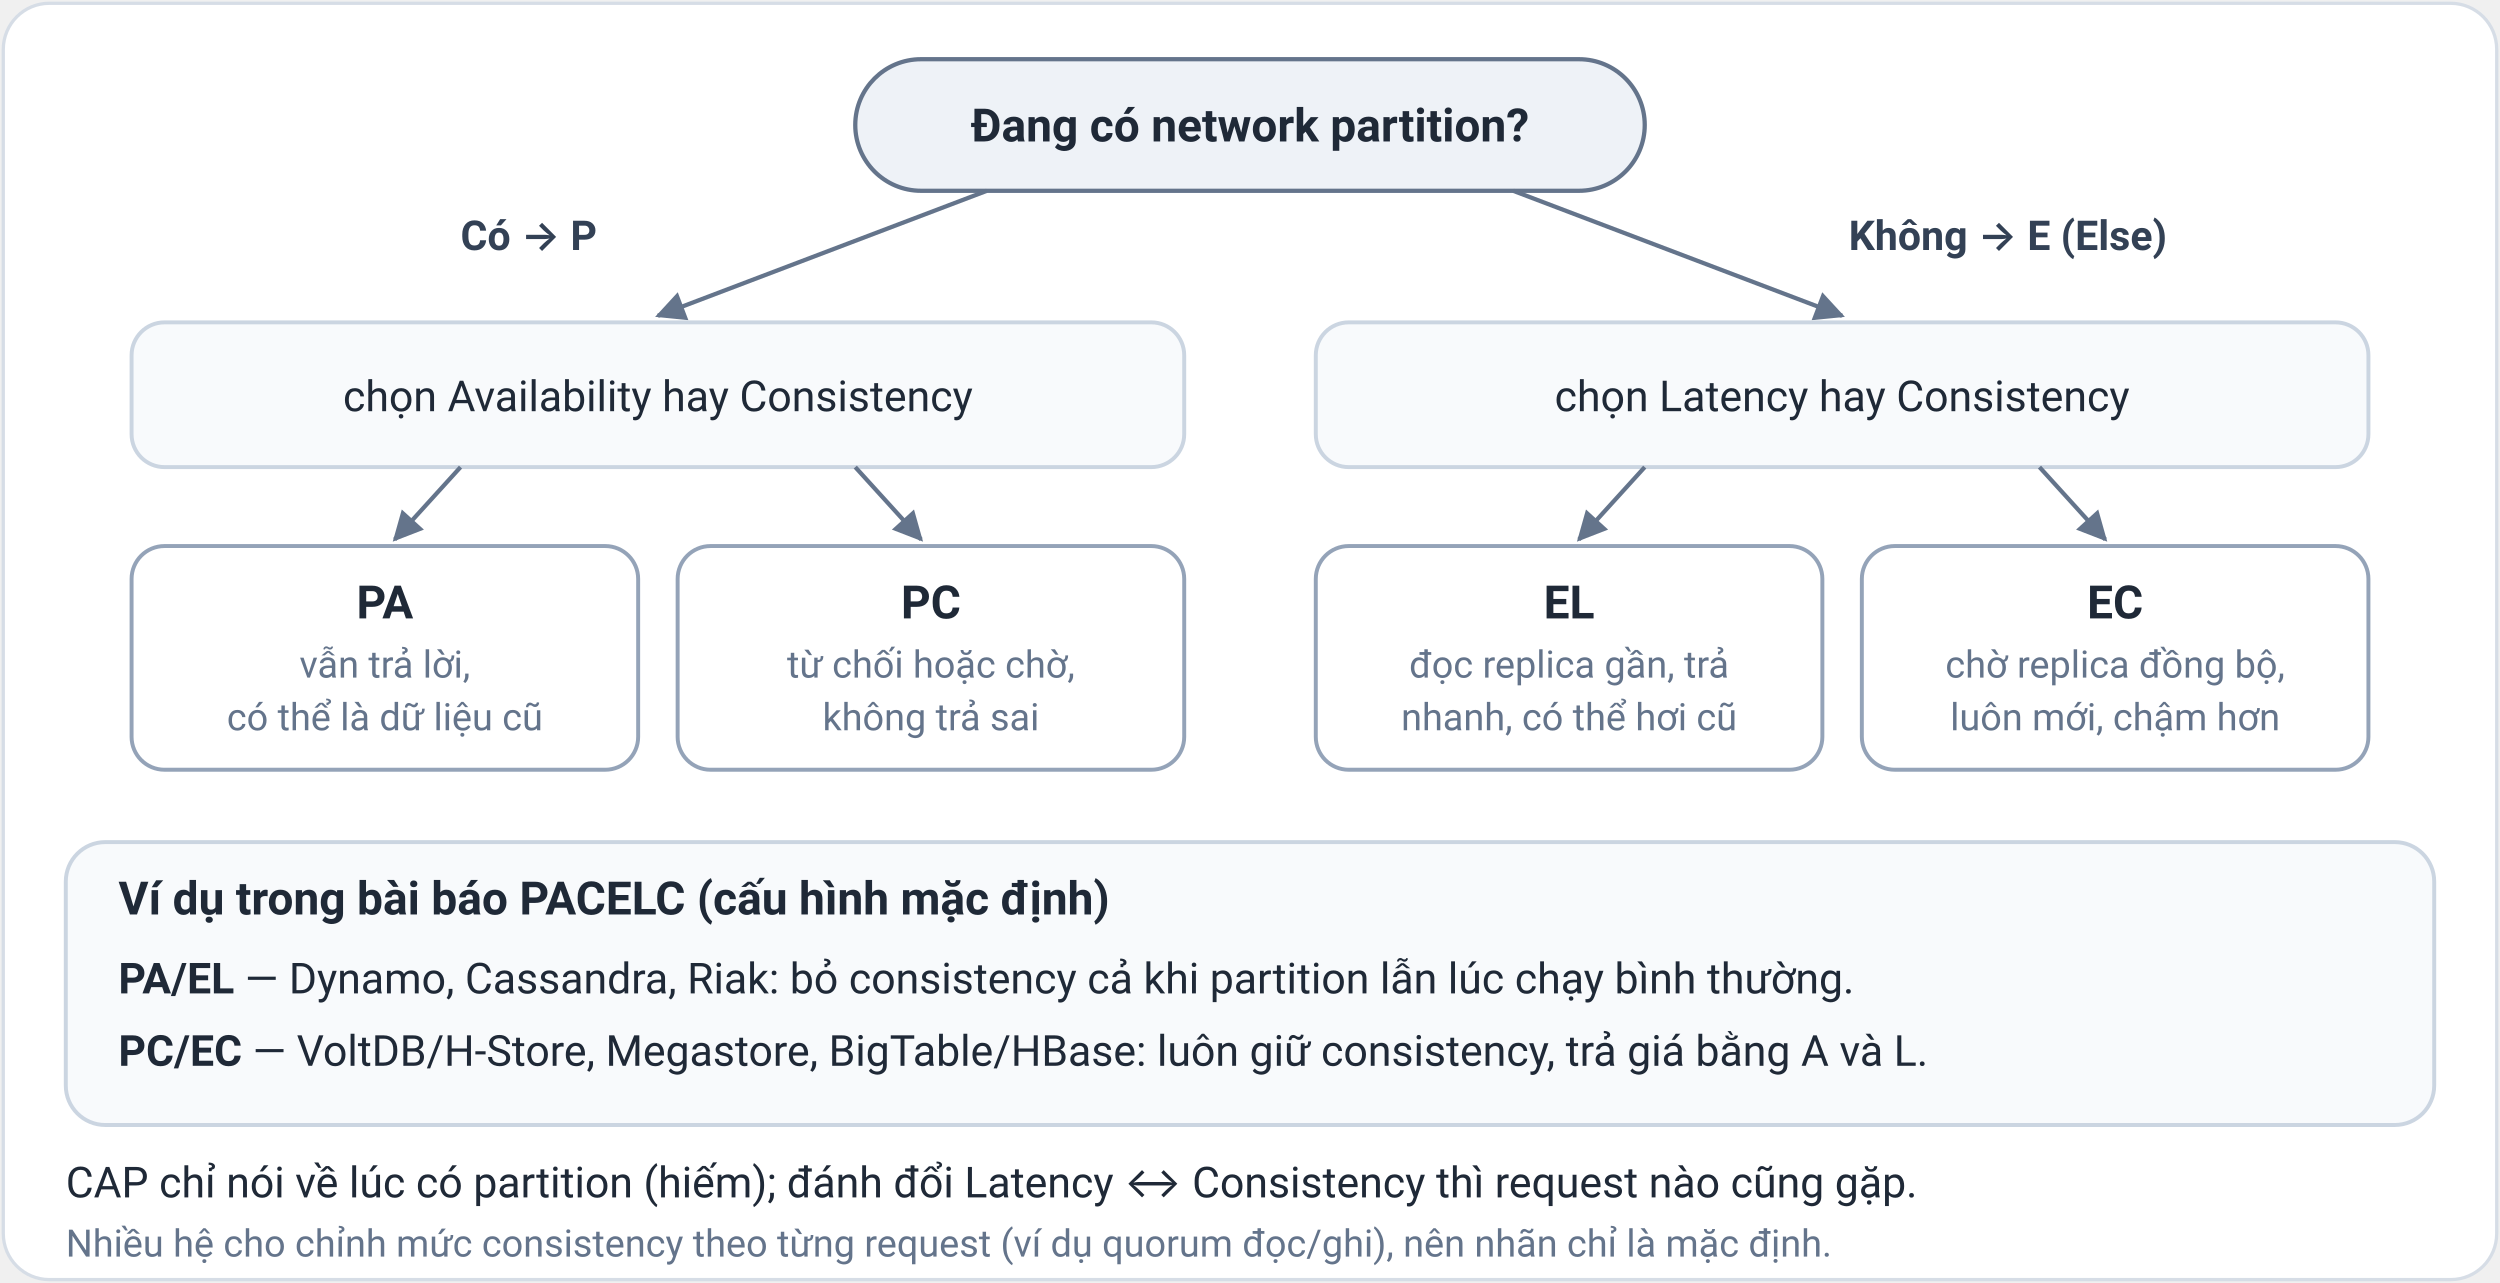
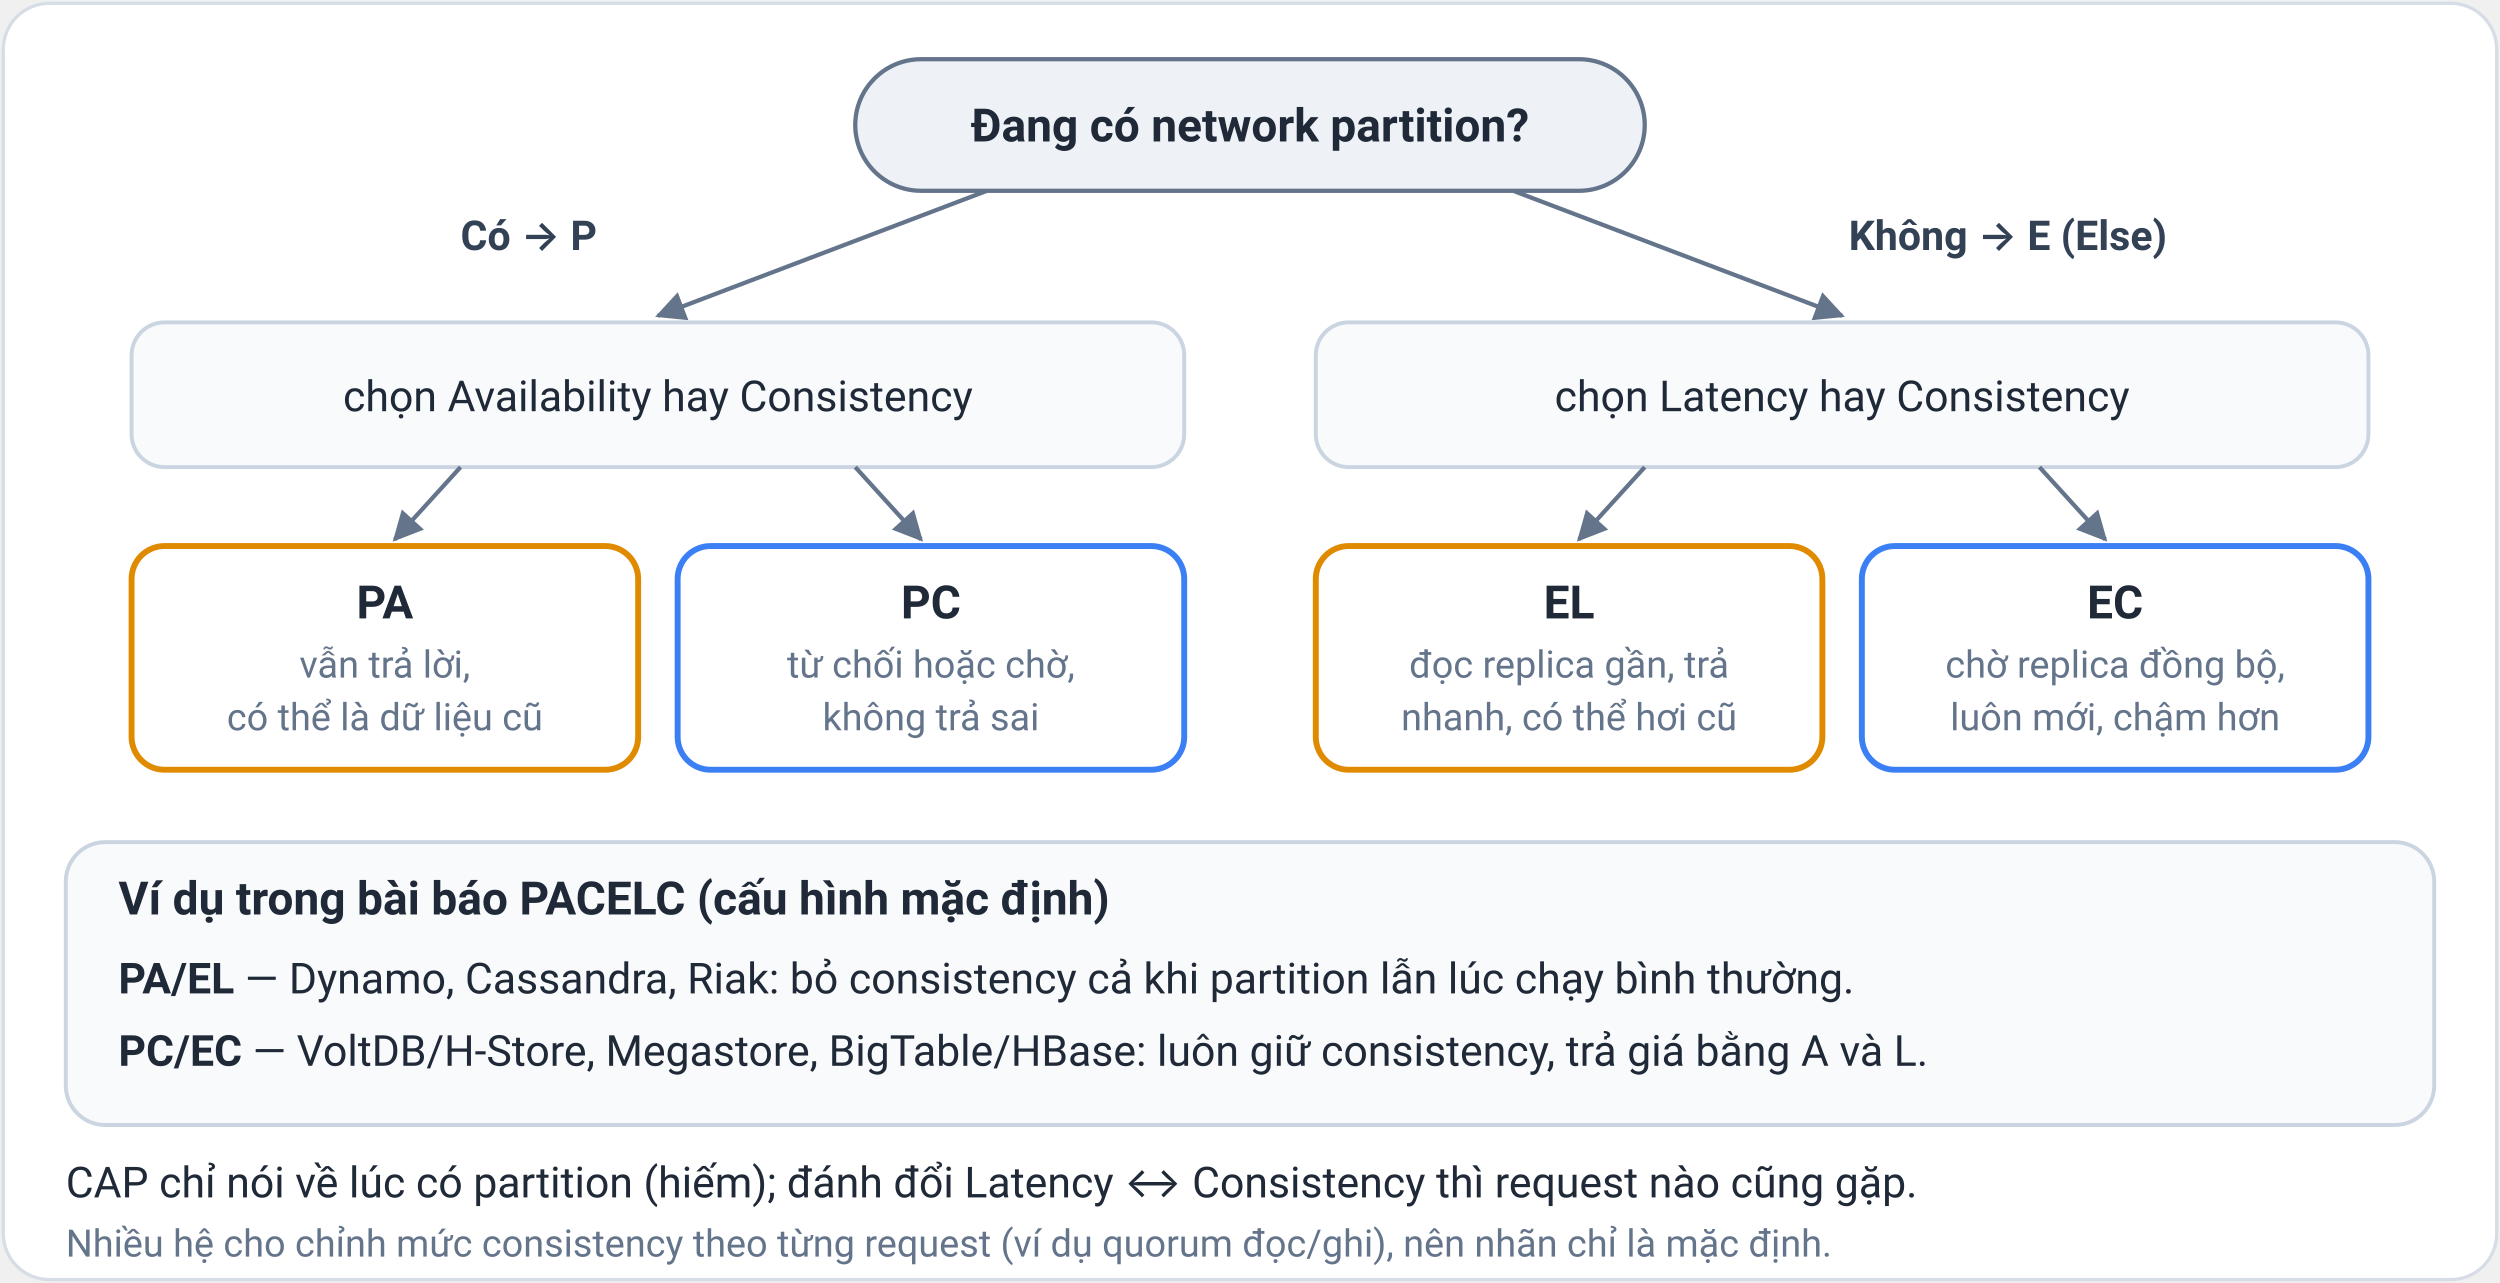
<svg xmlns="http://www.w3.org/2000/svg" viewBox="0 0 760 390" font-family="system-ui, -apple-system, 'Segoe UI', Roboto, sans-serif" role="img" aria-labelledby="t">
  <defs>
    <marker id="a" viewBox="0 0 10 10" refX="9" refY="5" markerWidth="7" markerHeight="7" orient="auto-start-reverse">
      <path d="M0,0 L10,5 L0,10 z" fill="#64748b" />
    </marker>
    <style>
      .box { fill: #fff; stroke: #94a3b8; stroke-width: 1.2; }
      .grp { fill: #f8fafc; stroke: #cbd5e1; stroke-width: 1.2; }
      .h { font-size: 14px; font-weight: 650; fill: #1f2937; }
      .hc { font-size: 14px; font-weight: 650; fill: #1f2937; text-anchor: middle; }
      .t { font-size: 13px; fill: #1f2937; }
      .c { font-size: 13px; fill: #1f2937; text-anchor: middle; }
      .s { font-size: 11.5px; fill: #64748b; }
      .sc { font-size: 11.5px; fill: #64748b; text-anchor: middle; }
      .lab { font-size: 12.5px; font-weight: 600; fill: #334155; }
    </style>
  </defs>
  <rect x="1" y="1" width="758" height="388" rx="14" fill="#ffffff" stroke="#d6dde6" />
  <rect x="260" y="18" width="240" height="40" rx="20" fill="#eef2f7" stroke="#64748b" stroke-width="1.3" />
  <text class="hc" x="380" y="43">Đang có network partition?</text>
  <g stroke="#64748b" stroke-width="1.3" fill="none" marker-end="url(#a)">
    <path d="M300,58 L200,96" />
    <path d="M460,58 L560,96" />
  </g>
  <text class="lab" x="140" y="76">Có → P</text>
  <text class="lab" x="562" y="76">Không → E (Else)</text>
  <rect class="grp" x="40" y="98" width="320" height="44" rx="10" />
  <text class="c" x="200" y="125">chọn Availability hay Consistency</text>
  <rect class="grp" x="400" y="98" width="320" height="44" rx="10" />
  <text class="c" x="560" y="125">chọn Latency hay Consistency</text>
  <g stroke="#64748b" stroke-width="1.3" fill="none" marker-end="url(#a)">
    <path d="M140,142 L120,164" />
    <path d="M260,142 L280,164" />
    <path d="M500,142 L480,164" />
    <path d="M620,142 L640,164" />
  </g>
-   <rect class="box" x="40" y="166" width="154" height="68" rx="10" stroke="#e08a00" stroke-width="1.8" />
+   <rect class="box" x="40" y="166" width="154" height="68" rx="10" style="stroke:#e08a00;stroke-width:1.8" />
  <text class="hc" x="117" y="188">PA</text>
  <text class="sc" x="117" y="206">vẫn trả lời,</text>
  <text class="sc" x="117" y="222">có thể là dữ liệu cũ</text>
-   <rect class="box" x="206" y="166" width="154" height="68" rx="10" stroke="#3b7ff5" stroke-width="1.8" />
+   <rect class="box" x="206" y="166" width="154" height="68" rx="10" style="stroke:#3b7ff5;stroke-width:1.8" />
  <text class="hc" x="283" y="188">PC</text>
  <text class="sc" x="283" y="206">từ chối hoặc chờ,</text>
  <text class="sc" x="283" y="222">không trả sai</text>
-   <rect class="box" x="400" y="166" width="154" height="68" rx="10" stroke="#e08a00" stroke-width="1.8" />
+   <rect class="box" x="400" y="166" width="154" height="68" rx="10" style="stroke:#e08a00;stroke-width:1.8" />
  <text class="hc" x="477" y="188">EL</text>
  <text class="sc" x="477" y="206">đọc replica gần, trả</text>
  <text class="sc" x="477" y="222">nhanh, có thể hơi cũ</text>
-   <rect class="box" x="566" y="166" width="154" height="68" rx="10" stroke="#3b7ff5" stroke-width="1.8" />
+   <rect class="box" x="566" y="166" width="154" height="68" rx="10" style="stroke:#3b7ff5;stroke-width:1.8" />
  <text class="hc" x="643" y="188">EC</text>
  <text class="sc" x="643" y="206">chờ replica đồng bộ,</text>
  <text class="sc" x="643" y="222">luôn mới, chậm hơn</text>
  <rect class="grp" x="20" y="256" width="720" height="86" rx="12" />
  <text class="h" x="36" y="278">Ví dụ trong bài báo PACELC (cấu hình mặc định)</text>
  <text class="t" x="36" y="302">
    <tspan font-weight="650">PA/EL</tspan> — Dynamo, Cassandra, Riak: bỏ consistency cả khi partition lẫn lúc chạy bình thường.</text>
  <text class="t" x="36" y="324">
    <tspan font-weight="650">PC/EC</tspan> — VoltDB/H-Store, Megastore, BigTable/HBase: luôn giữ consistency, trả giá bằng A và L.</text>
  <text class="t" x="20" y="364">CAP chỉ nói về lúc có partition (hiếm); đánh đổi Latency ↔ Consistency thì request nào cũng gặp.</text>
  <text class="s" x="20" y="382">Nhiều hệ cho chỉnh mức consistency theo từng request (ví dụ quorum đọc/ghi), nên nhãn chỉ là mặc định.</text>
</svg>
